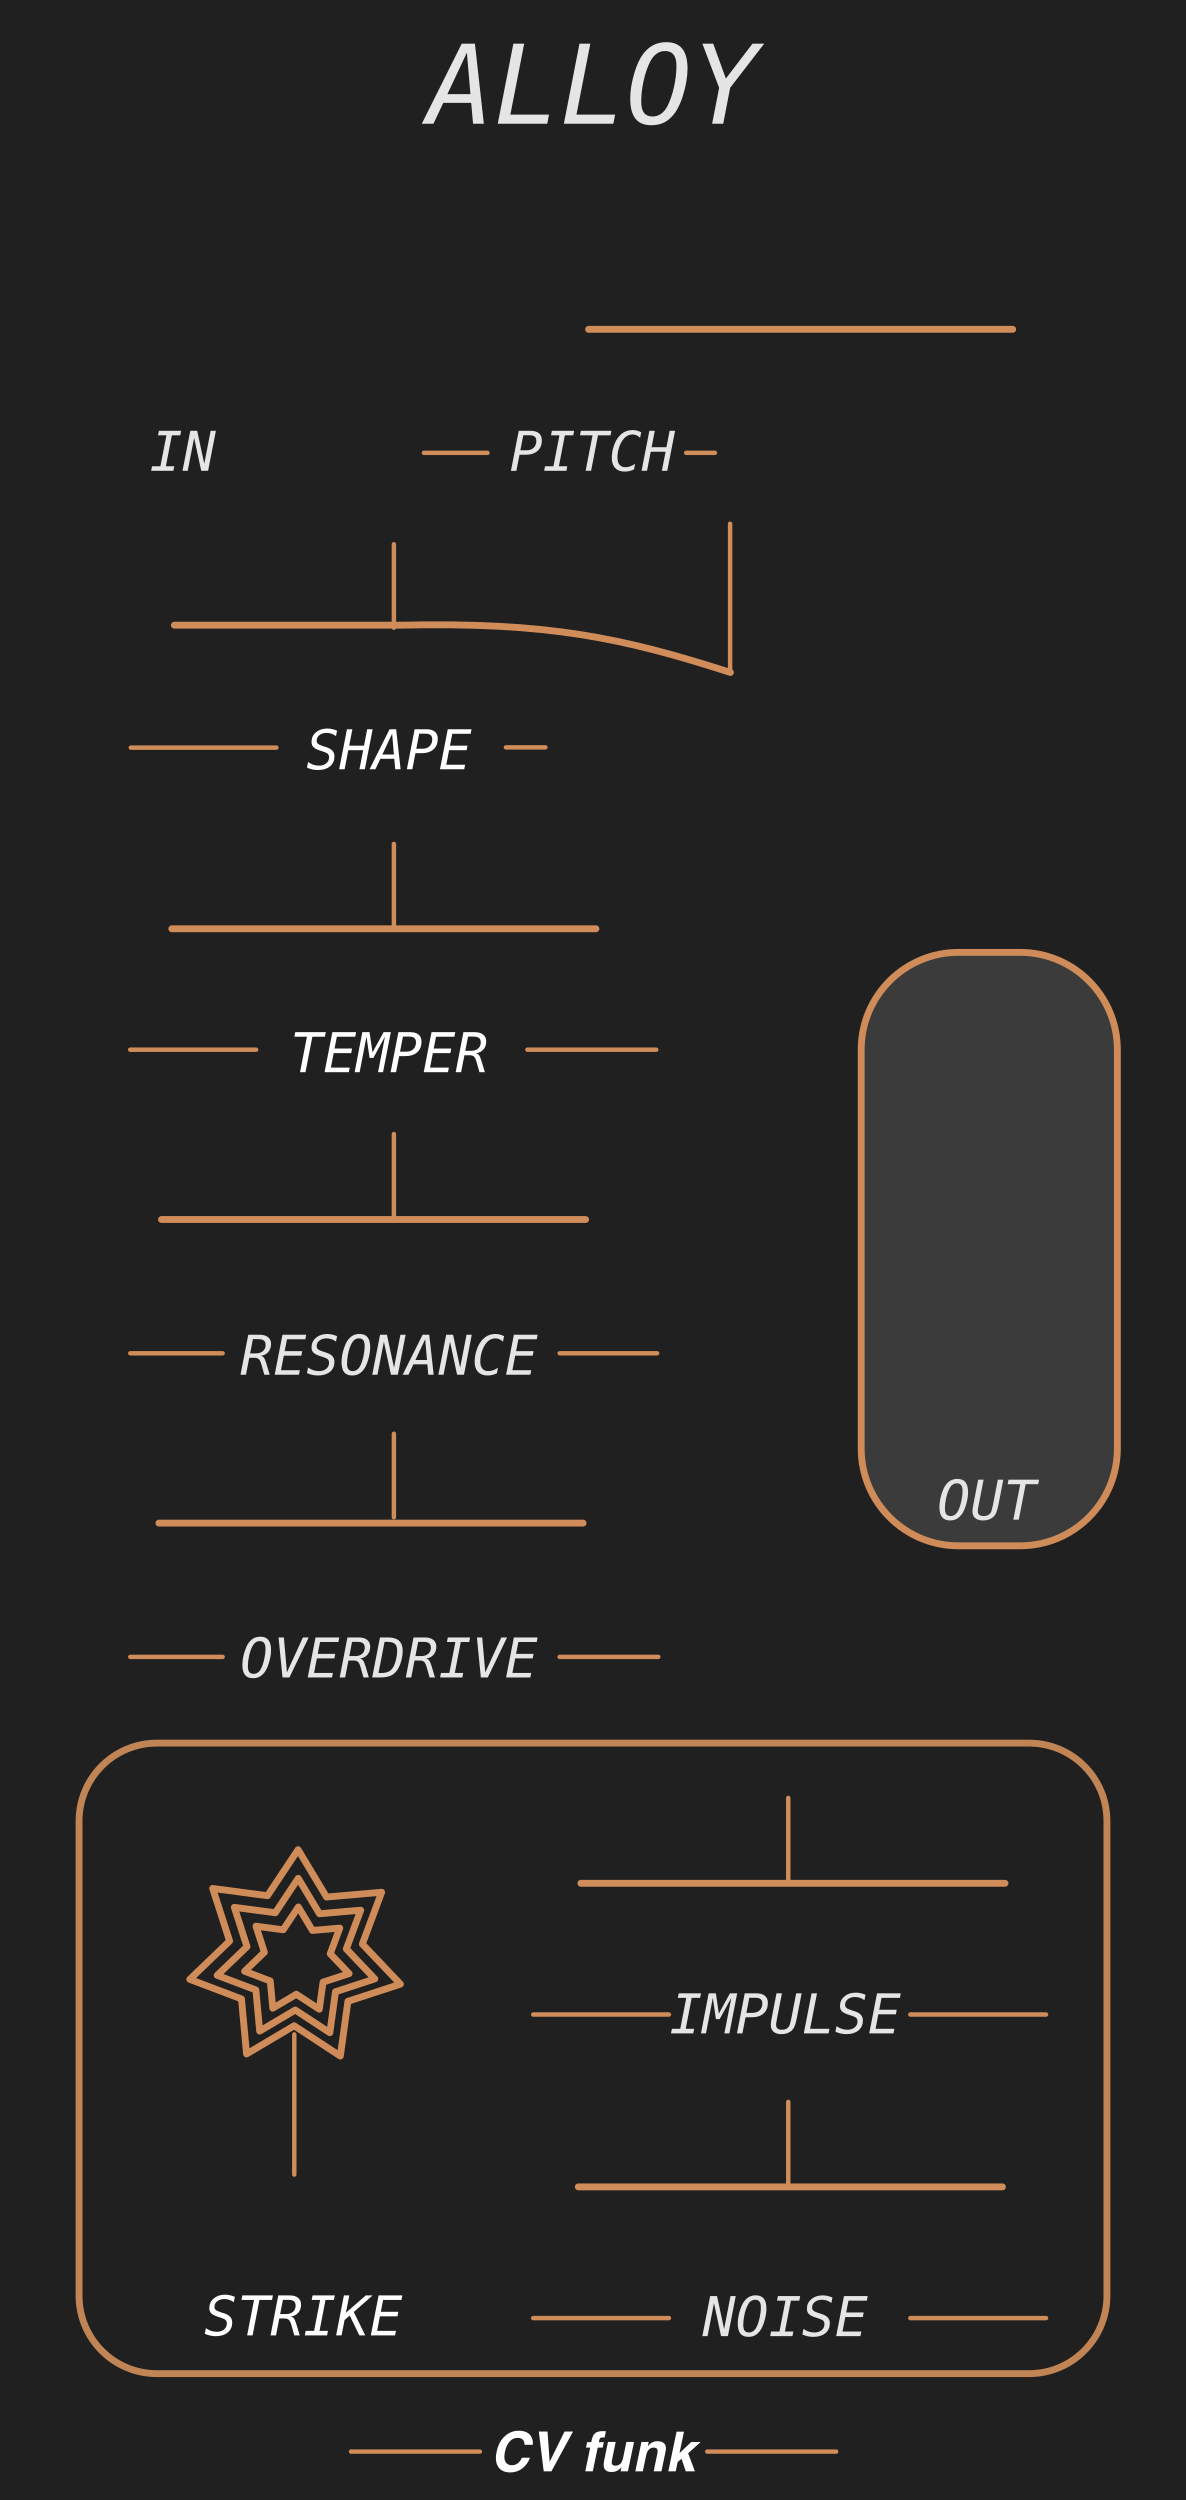
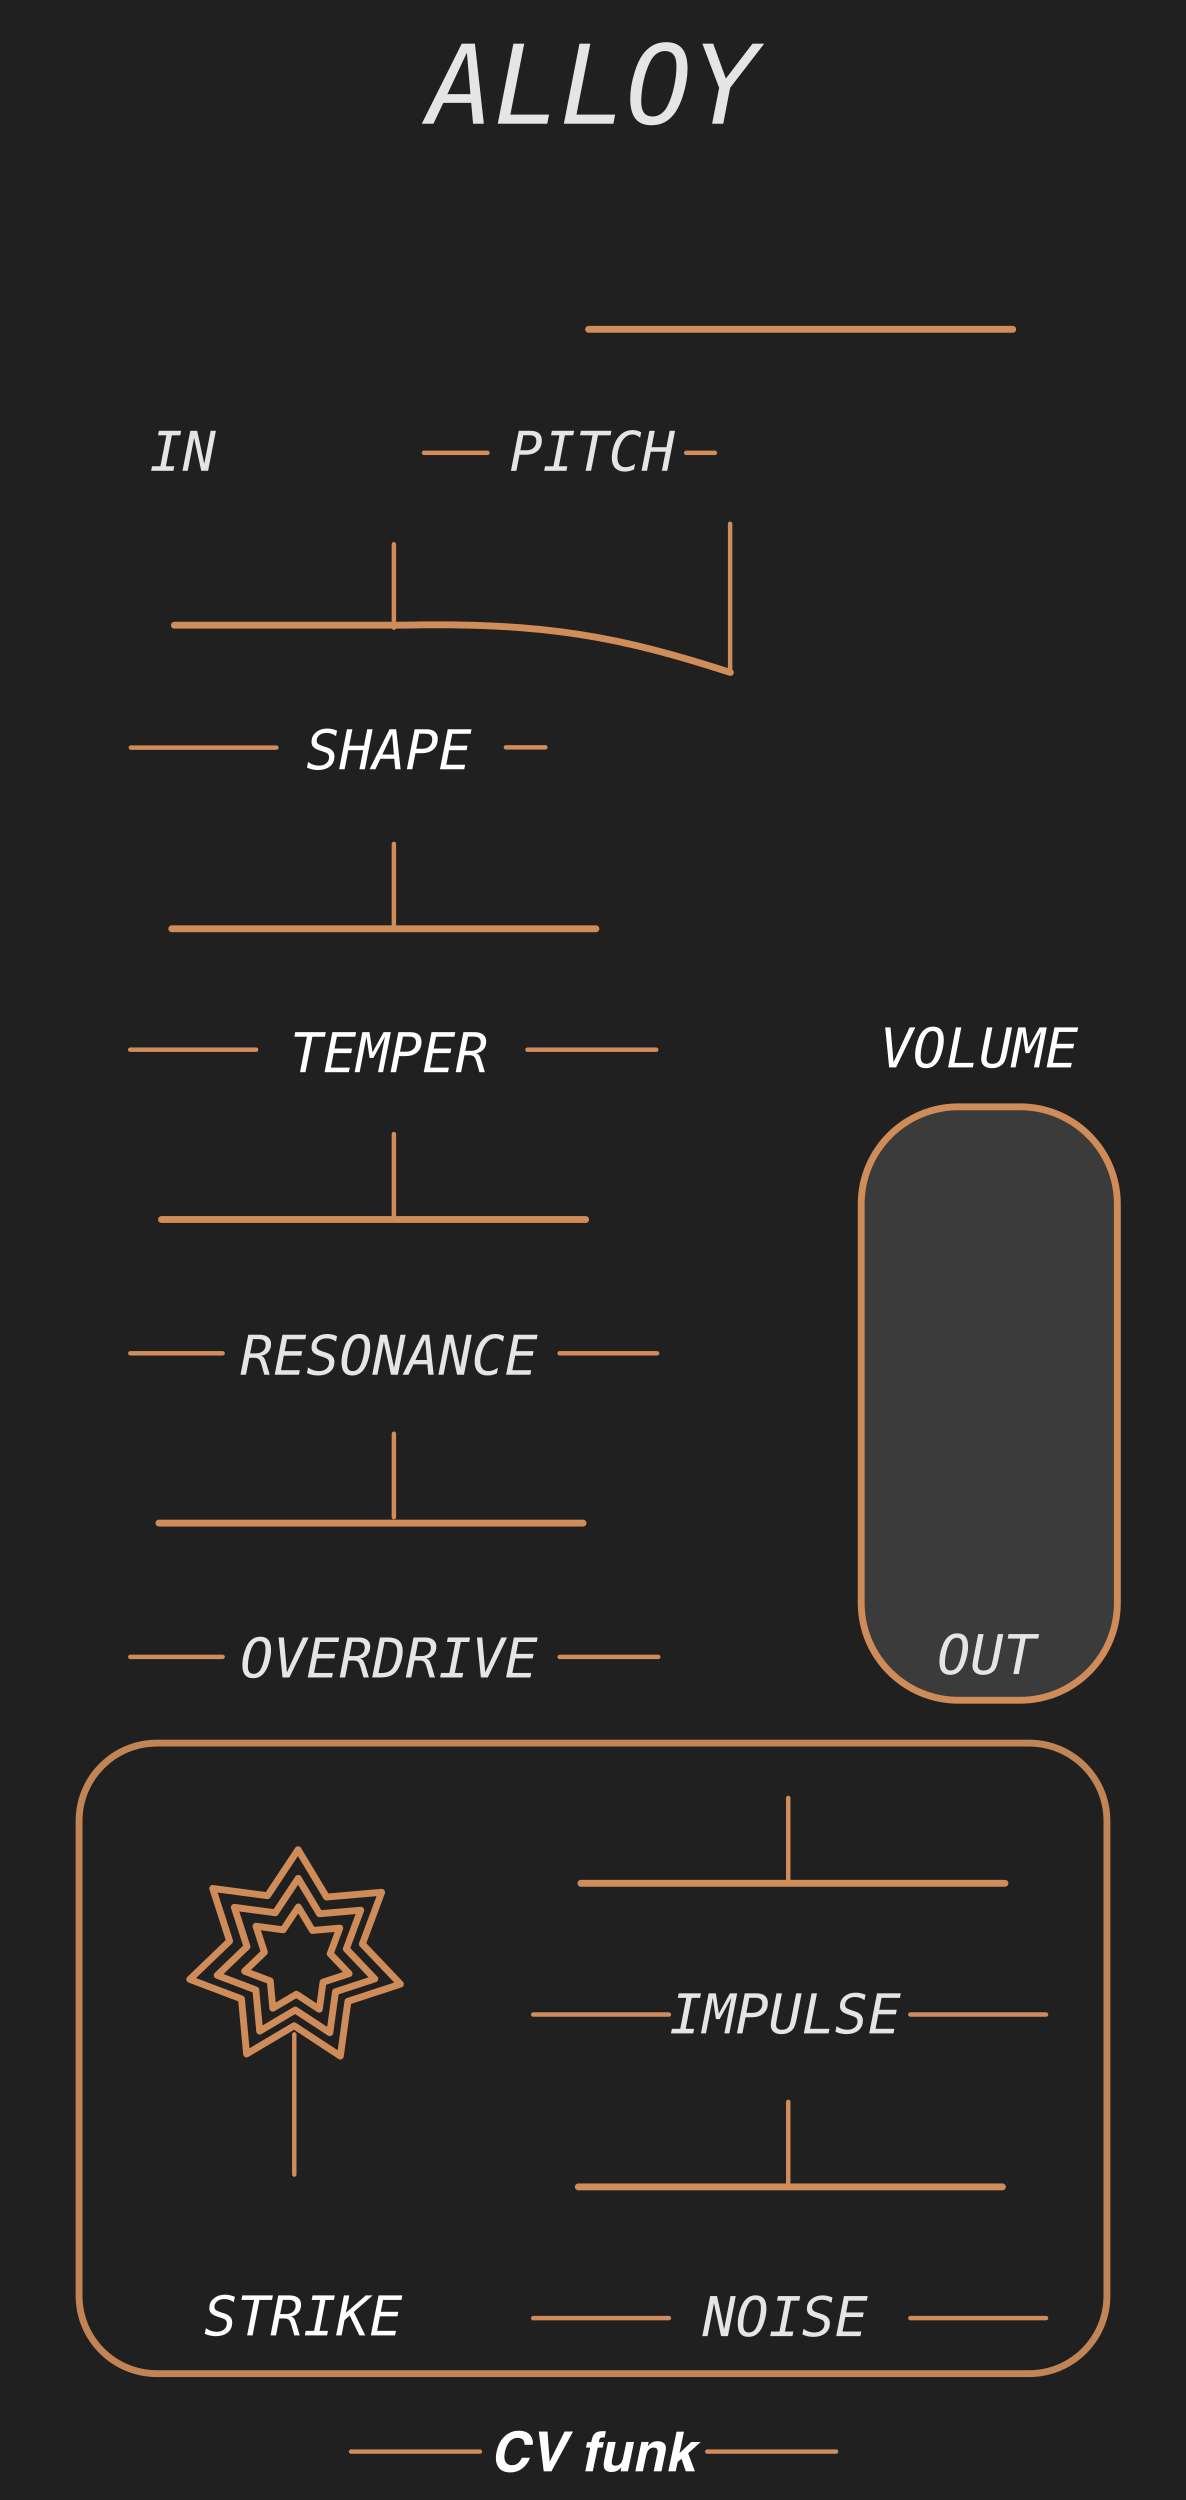
<svg xmlns="http://www.w3.org/2000/svg" width="60.96mm" height="128.5mm" viewBox="0 0 60.96 128.5" version="1.1" id="svg8" xml:space="preserve">
  <defs id="defs2">
    <linearGradient id="_Linear1" x1="0" y1="0" x2="1" y2="-0.003" gradientUnits="userSpaceOnUse" gradientTransform="matrix(75.07254,292.271,-293.0225,74.8799,36.97399,42.144)">
      <stop offset="0" style="stop-color:#e6e6e6;stop-opacity:1" id="stop1" />
      <stop offset="1" style="stop-color:#e6e6e6;stop-opacity:0" id="stop2" />
    </linearGradient>
  </defs>
  <rect id="rect1" x="-0.1" y="-0.536" width="61.211" height="129.943" style="clip-rule:evenodd;display:inline;fill:#202020;fill-rule:evenodd;stroke-width:0.388;stroke-linejoin:round;stroke-miterlimit:1.5" />
-   <rect style="fill:#3b3b3b;fill-opacity:1;stroke:#d08c58;stroke-width:0.353;stroke-linejoin:round;stroke-dasharray:none;stroke-opacity:1" id="rect2036" width="13.167" height="30.503" x="44.265" y="48.952" rx="5" ry="5" />
+   <rect style="fill:#3b3b3b;fill-opacity:1;stroke:#d08c58;stroke-width:0.353;stroke-linejoin:round;stroke-dasharray:none;stroke-opacity:1" id="rect2036" width="13.167" height="30.503" x="44.265" y="56.89" rx="5" ry="5" />
  <path id="path128" d="m 27.325,125.28 c 0.06,0.127 0.079,0.254 0.058,0.382 H 26.965 c -0.006,-0.098 -0.026,-0.172 -0.058,-0.222 -0.057,-0.089 -0.161,-0.134 -0.311,-0.134 -0.152,0 -0.286,0.063 -0.4,0.188 -0.114,0.125 -0.195,0.303 -0.243,0.532 -0.048,0.23 -0.038,0.401 0.032,0.516 0.069,0.114 0.175,0.171 0.318,0.171 0.147,0 0.27,-0.049 0.368,-0.147 0.054,-0.052 0.105,-0.132 0.155,-0.237 h 0.415 c -0.083,0.223 -0.213,0.405 -0.391,0.545 -0.178,0.139 -0.384,0.209 -0.618,0.209 -0.289,0 -0.496,-0.094 -0.622,-0.283 -0.125,-0.19 -0.153,-0.45 -0.084,-0.781 0.074,-0.357 0.225,-0.633 0.453,-0.826 0.199,-0.168 0.424,-0.253 0.676,-0.253 0.338,0 0.561,0.113 0.67,0.339 z" style="clip-rule:evenodd;fill:#ffffff;fill-rule:nonzero;stroke-width:0.356;stroke-linejoin:round;stroke-miterlimit:1.5" />
  <path id="path129" d="m 28.254,126.534 0.764,-1.554 h 0.436 l -1.111,2.047 h -0.396 l -0.252,-2.047 h 0.448 z" style="clip-rule:evenodd;fill:#ffffff;fill-rule:nonzero;stroke-width:0.356;stroke-linejoin:round;stroke-miterlimit:1.5" />
  <path id="path130" d="m 31.036,125.527 -0.059,0.279 h -0.254 l -0.254,1.22 h -0.386 l 0.254,-1.22 h -0.217 l 0.058,-0.279 h 0.213 l 0.02,-0.097 c 0.034,-0.162 0.084,-0.274 0.15,-0.335 0.076,-0.09 0.22,-0.136 0.436,-0.136 0.025,0 0.047,7.1e-4 0.066,0.002 0.02,10e-4 0.047,0.004 0.081,0.006 l -0.068,0.323 c -0.021,-0.003 -0.057,-0.005 -0.108,-0.006 -0.051,-0.001 -0.089,0.01 -0.114,0.035 -0.025,0.025 -0.04,0.052 -0.046,0.081 -0.006,0.03 -0.015,0.072 -0.027,0.128 z" style="clip-rule:evenodd;fill:#ffffff;fill-rule:nonzero;stroke-width:0.356;stroke-linejoin:round;stroke-miterlimit:1.5" />
  <path id="path131" d="m 31.943,126.813 c -0.004,0.005 -0.016,0.018 -0.036,0.042 -0.019,0.023 -0.04,0.043 -0.064,0.061 -0.073,0.056 -0.14,0.093 -0.201,0.114 -0.061,0.02 -0.13,0.031 -0.206,0.031 -0.219,0 -0.351,-0.08 -0.393,-0.241 -0.024,-0.089 -0.017,-0.22 0.019,-0.393 l 0.189,-0.913 h 0.397 l -0.189,0.913 c -0.018,0.086 -0.022,0.151 -0.011,0.194 0.019,0.077 0.081,0.115 0.184,0.115 0.133,0 0.235,-0.055 0.307,-0.164 0.038,-0.059 0.067,-0.137 0.087,-0.234 l 0.171,-0.824 h 0.393 l -0.315,1.513 h -0.377 z" style="clip-rule:evenodd;fill:#ffffff;fill-rule:nonzero;stroke-width:0.356;stroke-linejoin:round;stroke-miterlimit:1.5" />
  <path id="path132" d="m 33.789,126.106 c 0.017,-0.08 0.02,-0.141 0.007,-0.183 -0.022,-0.078 -0.086,-0.117 -0.193,-0.117 -0.132,0 -0.234,0.057 -0.306,0.171 -0.038,0.061 -0.067,0.137 -0.086,0.231 l -0.17,0.819 h -0.386 l 0.314,-1.511 h 0.375 l -0.046,0.221 c 0.066,-0.077 0.125,-0.134 0.177,-0.168 0.092,-0.061 0.2,-0.091 0.322,-0.091 0.154,0 0.27,0.041 0.351,0.123 0.08,0.082 0.101,0.218 0.062,0.407 l -0.212,1.019 h -0.398 z" style="clip-rule:evenodd;fill:#ffffff;fill-rule:nonzero;stroke-width:0.356;stroke-linejoin:round;stroke-miterlimit:1.5" />
  <path id="path133" d="m 34.83,126.551 -0.098,0.476 h -0.381 l 0.425,-2.04 h 0.381 l -0.23,1.103 0.602,-0.57 h 0.481 l -0.64,0.58 0.347,0.927 h -0.468 l -0.22,-0.647 z" style="clip-rule:evenodd;fill:#ffffff;fill-rule:nonzero;stroke-width:0.356;stroke-linejoin:round;stroke-miterlimit:1.5" />
  <path id="path134" d="m 18.044,126.012 h 6.622" style="clip-rule:evenodd;fill:none;fill-rule:evenodd;stroke:#d08c59;stroke-width:0.228px;stroke-linecap:round;stroke-linejoin:round;stroke-miterlimit:1.5" />
  <path id="path135" d="m 36.355,126.012 h 6.622" style="clip-rule:evenodd;fill:none;fill-rule:evenodd;stroke:#d08c59;stroke-width:0.228px;stroke-linecap:round;stroke-linejoin:round;stroke-miterlimit:1.5" />
  <g aria-label="ALLOY" id="text468" style="font-style:italic;font-size:5.644px;font-family:Menlo;-inkscape-font-specification:'Menlo Italic';text-align:center;text-anchor:middle;fill:#e5e5e5;stroke-width:0.706;stroke-linecap:round;stroke-linejoin:round;paint-order:fill markers stroke">
    <path d="m 23.998,2.707 -1.003,2.133 h 1.185 z M 23.733,2.244 h 0.678 l 0.458,4.115 h -0.554 l -0.096,-1.072 h -1.433 l -0.507,1.072 h -0.598 z" id="path520" />
    <path d="m 26.387,2.244 h 0.557 L 26.233,5.89 h 1.987 l -0.091,0.469 h -2.544 z" id="path522" />
    <path d="m 29.785,2.244 h 0.557 l -0.711,3.646 h 1.987 l -0.091,0.469 h -2.544 z" id="path524" />
    <path d="m 33.55,5.987 q 0.234,0 0.433,-0.141 0.198,-0.141 0.328,-0.402 0.204,-0.4 0.331,-0.967 0.127,-0.568 0.127,-1.091 0,-0.391 -0.146,-0.576 -0.143,-0.187 -0.446,-0.187 -0.234,0 -0.43,0.141 -0.196,0.141 -0.325,0.402 -0.209,0.405 -0.336,0.967 -0.127,0.562 -0.127,1.086 0,0.394 0.143,0.582 0.146,0.187 0.449,0.187 z M 35.339,3.547 q 0,0.303 -0.063,0.659 -0.061,0.356 -0.179,0.73 -0.08,0.254 -0.174,0.455 -0.091,0.201 -0.198,0.364 -0.243,0.35 -0.543,0.518 -0.3,0.165 -0.7,0.165 -0.554,0 -0.821,-0.339 -0.267,-0.339 -0.267,-1.045 0,-0.306 0.058,-0.656 0.061,-0.353 0.179,-0.728 0.08,-0.254 0.171,-0.455 0.094,-0.201 0.201,-0.364 0.243,-0.35 0.543,-0.515 0.3,-0.168 0.7,-0.168 0.557,0 0.824,0.339 0.27,0.336 0.27,1.039 z" id="path526" />
    <path d="m 36.102,2.244 h 0.557 l 0.65,1.794 1.37,-1.794 h 0.601 l -1.75,2.268 -0.356,1.847 h -0.571 l 0.361,-1.847 z" id="path528" />
  </g>
  <g aria-label="IN" id="text744" style="font-style:italic;font-size:2.822px;font-family:Menlo;-inkscape-font-specification:'Menlo Italic';text-align:center;text-anchor:middle;opacity:1;fill:#e5e5e5;stroke-width:0.706;stroke-linecap:round;stroke-linejoin:round;paint-order:fill markers stroke">
    <path d="m 8.167,22.143 h 1.144 l -0.045,0.234 h -0.433 l -0.307,1.589 h 0.433 L 8.912,24.2 H 7.769 l 0.045,-0.234 h 0.431 l 0.309,-1.589 h -0.433 z" id="path1691" />
    <path d="m 9.782,22.143 h 0.353 l 0.364,1.694 0.329,-1.694 h 0.269 L 10.696,24.2 H 10.343 L 9.979,22.507 9.648,24.2 H 9.381 Z" id="path1693" />
  </g>
  <g aria-label="PITCH" id="text748" style="font-style:italic;font-size:2.822px;font-family:Menlo;-inkscape-font-specification:'Menlo Italic';text-align:center;text-anchor:middle;opacity:1;fill:#e5e5e5;stroke-width:0.706;stroke-linecap:round;stroke-linejoin:round;paint-order:fill markers stroke">
    <path d="m 26.897,22.372 -0.15,0.773 h 0.322 q 0.227,0 0.362,-0.131 0.136,-0.132 0.136,-0.351 0,-0.149 -0.085,-0.219 -0.085,-0.072 -0.265,-0.072 z M 26.663,22.143 h 0.606 q 0.284,0 0.433,0.127 0.149,0.127 0.149,0.367 0,0.343 -0.22,0.54 -0.22,0.197 -0.606,0.197 H 26.703 l -0.161,0.827 h -0.28 z" id="path1696" />
    <path d="m 28.367,22.143 h 1.144 l -0.045,0.234 h -0.433 l -0.307,1.589 h 0.433 l -0.045,0.234 h -1.144 l 0.045,-0.234 h 0.431 l 0.309,-1.589 h -0.433 z" id="path1698" />
    <path d="m 29.856,22.143 h 1.571 l -0.045,0.234 h -0.646 L 30.382,24.2 h -0.281 l 0.356,-1.823 h -0.646 z" id="path1700" />
    <path d="m 32.59,24.127 q -0.116,0.057 -0.234,0.084 -0.117,0.029 -0.243,0.029 -0.317,0 -0.492,-0.183 -0.174,-0.183 -0.174,-0.514 0,-0.303 0.096,-0.601 0.096,-0.298 0.254,-0.486 0.147,-0.179 0.325,-0.265 0.178,-0.085 0.405,-0.085 0.11,0 0.219,0.029 0.109,0.029 0.212,0.084 l -0.057,0.285 q -0.088,-0.087 -0.186,-0.13 -0.098,-0.043 -0.208,-0.043 -0.131,0 -0.243,0.057 -0.112,0.055 -0.209,0.169 -0.143,0.169 -0.232,0.434 -0.087,0.265 -0.087,0.531 0,0.238 0.107,0.365 0.107,0.127 0.31,0.127 0.117,0 0.241,-0.044 0.125,-0.044 0.247,-0.128 z" id="path1702" />
    <path d="m 33.378,22.143 h 0.278 l -0.163,0.843 h 0.762 L 34.418,22.143 h 0.28 l -0.401,2.057 H 34.019 l 0.192,-0.98 h -0.765 l -0.189,0.98 h -0.28 z" id="path1704" />
  </g>
  <g aria-label="SHAPE" id="text752" style="font-style:italic;font-size:2.822px;font-family:Menlo;-inkscape-font-specification:'Menlo Italic';text-align:center;text-anchor:middle;opacity:1;fill:#ffffff;stroke-width:0.706;stroke-linecap:round;stroke-linejoin:round;paint-order:fill markers stroke">
    <path d="m 17.325,37.553 -0.054,0.282 q -0.112,-0.081 -0.232,-0.123 -0.12,-0.041 -0.248,-0.041 -0.227,0 -0.371,0.113 -0.143,0.113 -0.143,0.288 0,0.098 0.068,0.158 0.068,0.061 0.245,0.116 l 0.167,0.054 q 0.225,0.069 0.328,0.185 0.105,0.114 0.105,0.292 0,0.324 -0.229,0.514 -0.229,0.189 -0.624,0.189 -0.143,0 -0.282,-0.032 -0.138,-0.03 -0.276,-0.092 l 0.057,-0.288 q 0.135,0.095 0.273,0.141 0.139,0.045 0.294,0.045 0.227,0 0.369,-0.121 0.142,-0.121 0.142,-0.307 0,-0.113 -0.061,-0.175 -0.061,-0.062 -0.244,-0.119 l -0.139,-0.045 q -0.254,-0.08 -0.356,-0.181 -0.101,-0.102 -0.101,-0.269 0,-0.305 0.227,-0.497 0.227,-0.194 0.594,-0.194 0.11,0 0.234,0.028 0.125,0.028 0.256,0.08 z" id="path1707" style="fill:#ffffff" />
    <path d="m 17.834,37.483 h 0.278 l -0.163,0.843 h 0.762 l 0.163,-0.843 h 0.28 l -0.401,2.057 h -0.278 l 0.192,-0.98 h -0.765 l -0.189,0.98 h -0.28 z" id="path1709" style="fill:#ffffff" />
    <path d="m 20.155,37.715 -0.502,1.067 h 0.593 z m -0.132,-0.232 h 0.339 l 0.229,2.057 h -0.277 l -0.048,-0.536 h -0.717 l -0.254,0.536 h -0.299 z" id="path1711" style="fill:#ffffff" />
    <path d="m 21.547,37.712 -0.15,0.773 h 0.322 q 0.227,0 0.362,-0.131 0.136,-0.132 0.136,-0.351 0,-0.149 -0.085,-0.219 -0.085,-0.072 -0.265,-0.072 z m -0.234,-0.229 h 0.606 q 0.284,0 0.433,0.127 0.149,0.127 0.149,0.367 0,0.343 -0.22,0.54 -0.22,0.197 -0.606,0.197 h -0.321 l -0.161,0.827 h -0.28 z" id="path1713" style="fill:#ffffff" />
    <path d="m 23.015,37.483 h 1.22 l -0.045,0.234 h -0.943 l -0.119,0.609 h 0.9 l -0.044,0.234 h -0.901 l -0.143,0.746 h 0.967 l -0.045,0.234 h -1.247 z" id="path1715" style="fill:#ffffff" />
  </g>
  <g aria-label="RESONANCE" id="text760" style="font-style:italic;font-size:2.822px;font-family:Menlo;-inkscape-font-specification:'Menlo Italic';text-align:center;text-anchor:middle;opacity:1;fill:#e5e5e5;stroke-width:0.706;stroke-linecap:round;stroke-linejoin:round;paint-order:fill markers stroke">
    <path d="m 13.402,69.69 q 0.099,0.019 0.158,0.092 0.061,0.073 0.135,0.317 l 0.167,0.562 h -0.277 l -0.146,-0.52 q -0.061,-0.215 -0.136,-0.282 -0.074,-0.068 -0.226,-0.068 H 12.812 l -0.169,0.87 H 12.363 l 0.398,-2.057 h 0.573 q 0.285,0 0.441,0.124 0.157,0.123 0.157,0.347 0,0.252 -0.143,0.418 -0.142,0.165 -0.387,0.197 z m -0.404,-0.857 -0.141,0.73 h 0.302 q 0.225,0 0.358,-0.117 0.135,-0.119 0.135,-0.314 0,-0.154 -0.087,-0.226 -0.087,-0.073 -0.274,-0.073 z" id="path1733" />
    <path d="m 14.519,68.604 h 1.22 l -0.045,0.234 h -0.943 l -0.119,0.609 h 0.9 l -0.044,0.234 h -0.901 l -0.143,0.746 h 0.967 l -0.045,0.234 h -1.247 z" id="path1735" />
    <path d="m 17.325,68.674 -0.054,0.282 q -0.112,-0.081 -0.232,-0.123 -0.12,-0.041 -0.248,-0.041 -0.227,0 -0.371,0.113 -0.143,0.113 -0.143,0.288 0,0.098 0.068,0.158 0.068,0.061 0.245,0.116 l 0.167,0.054 q 0.225,0.069 0.328,0.185 0.105,0.114 0.105,0.292 0,0.324 -0.229,0.514 -0.229,0.189 -0.624,0.189 -0.143,0 -0.282,-0.032 -0.138,-0.03 -0.276,-0.092 l 0.057,-0.288 q 0.135,0.095 0.273,0.141 0.139,0.045 0.294,0.045 0.227,0 0.369,-0.121 0.142,-0.121 0.142,-0.307 0,-0.113 -0.061,-0.175 -0.061,-0.062 -0.244,-0.119 l -0.139,-0.045 q -0.254,-0.08 -0.356,-0.181 -0.101,-0.102 -0.101,-0.269 0,-0.305 0.227,-0.497 0.227,-0.194 0.594,-0.194 0.11,0 0.234,0.028 0.125,0.028 0.256,0.08 z" id="path1737" />
    <path d="m 18.135,70.475 q 0.117,0 0.216,-0.07 0.099,-0.07 0.164,-0.201 0.102,-0.2 0.165,-0.484 0.063,-0.284 0.063,-0.546 0,-0.196 -0.073,-0.288 -0.072,-0.094 -0.223,-0.094 -0.117,0 -0.215,0.07 -0.098,0.07 -0.163,0.201 -0.105,0.203 -0.168,0.484 -0.063,0.281 -0.063,0.543 0,0.197 0.072,0.291 0.073,0.094 0.225,0.094 z m 0.894,-1.22 q 0,0.152 -0.032,0.329 -0.03,0.178 -0.09,0.365 -0.04,0.127 -0.087,0.227 -0.045,0.101 -0.099,0.182 -0.121,0.175 -0.271,0.259 -0.15,0.083 -0.35,0.083 -0.277,0 -0.411,-0.169 -0.134,-0.169 -0.134,-0.522 0,-0.153 0.029,-0.328 0.03,-0.176 0.09,-0.364 0.04,-0.127 0.085,-0.227 0.047,-0.101 0.101,-0.182 0.121,-0.175 0.271,-0.258 0.15,-0.084 0.35,-0.084 0.278,0 0.412,0.169 0.135,0.168 0.135,0.52 z" id="path1739" />
    <path d="m 19.535,68.604 h 0.353 l 0.364,1.694 0.329,-1.694 h 0.269 l -0.401,2.057 h -0.353 l -0.364,-1.694 -0.331,1.694 h -0.267 z" id="path1741" />
    <path d="m 21.855,68.836 -0.502,1.067 h 0.593 z m -0.132,-0.232 h 0.339 l 0.229,2.057 h -0.277 l -0.048,-0.536 h -0.717 l -0.254,0.536 H 20.696 Z" id="path1743" />
    <path d="m 22.934,68.604 h 0.353 l 0.364,1.694 0.329,-1.694 h 0.269 l -0.401,2.057 h -0.353 l -0.364,-1.694 -0.331,1.694 h -0.267 z" id="path1745" />
    <path d="m 25.541,70.588 q -0.116,0.057 -0.234,0.084 -0.117,0.029 -0.243,0.029 -0.317,0 -0.492,-0.183 -0.174,-0.183 -0.174,-0.514 0,-0.303 0.096,-0.601 0.096,-0.298 0.254,-0.486 0.147,-0.179 0.325,-0.265 0.178,-0.085 0.405,-0.085 0.11,0 0.219,0.029 0.109,0.029 0.212,0.084 l -0.057,0.285 q -0.088,-0.087 -0.186,-0.13 -0.098,-0.043 -0.208,-0.043 -0.131,0 -0.243,0.057 -0.112,0.055 -0.209,0.169 -0.143,0.169 -0.232,0.434 -0.087,0.265 -0.087,0.531 0,0.238 0.107,0.365 0.107,0.127 0.31,0.127 0.117,0 0.241,-0.044 0.125,-0.044 0.247,-0.128 z" id="path1747" />
    <path d="m 26.413,68.604 h 1.22 l -0.045,0.234 h -0.943 l -0.119,0.609 h 0.9 l -0.044,0.234 h -0.901 l -0.143,0.746 h 0.967 l -0.045,0.234 h -1.247 z" id="path1749" />
  </g>
  <g aria-label="OVERDRIVE" id="text764" style="font-style:italic;font-size:2.822px;font-family:Menlo;-inkscape-font-specification:'Menlo Italic';text-align:center;text-anchor:middle;opacity:1;fill:#e5e5e5;stroke-width:0.706;stroke-linecap:round;stroke-linejoin:round;paint-order:fill markers stroke">
    <path d="m 13.038,86.036 q 0.117,0 0.216,-0.07 0.099,-0.07 0.164,-0.201 0.102,-0.2 0.165,-0.484 0.063,-0.284 0.063,-0.546 0,-0.196 -0.073,-0.288 -0.072,-0.094 -0.223,-0.094 -0.117,0 -0.215,0.07 -0.098,0.07 -0.163,0.201 -0.105,0.203 -0.168,0.484 -0.063,0.281 -0.063,0.543 0,0.197 0.072,0.291 0.073,0.094 0.225,0.094 z m 0.894,-1.22 q 0,0.152 -0.032,0.329 -0.03,0.178 -0.09,0.365 -0.04,0.127 -0.087,0.227 -0.045,0.101 -0.099,0.182 -0.121,0.175 -0.271,0.259 -0.15,0.083 -0.35,0.083 -0.277,0 -0.411,-0.169 -0.134,-0.169 -0.134,-0.522 0,-0.153 0.029,-0.328 0.03,-0.176 0.09,-0.364 0.04,-0.127 0.085,-0.227 0.047,-0.101 0.101,-0.182 0.121,-0.175 0.271,-0.258 0.15,-0.084 0.35,-0.084 0.278,0 0.412,0.169 0.135,0.168 0.135,0.52 z" id="path1752" />
    <path d="m 14.748,85.96 0.824,-1.796 h 0.296 l -0.991,2.057 h -0.356 l -0.203,-2.057 h 0.273 z" id="path1754" />
    <path d="m 16.218,84.165 h 1.22 l -0.045,0.234 h -0.943 l -0.119,0.609 h 0.9 l -0.044,0.234 h -0.901 l -0.143,0.746 h 0.967 l -0.045,0.234 h -1.247 z" id="path1756" />
    <path d="m 18.499,85.25 q 0.099,0.019 0.158,0.092 0.061,0.073 0.135,0.317 l 0.167,0.562 h -0.277 l -0.146,-0.52 q -0.061,-0.215 -0.136,-0.282 -0.074,-0.068 -0.226,-0.068 H 17.909 l -0.169,0.87 H 17.46 l 0.398,-2.057 h 0.573 q 0.285,0 0.441,0.124 0.157,0.123 0.157,0.347 0,0.252 -0.143,0.418 -0.142,0.165 -0.387,0.197 z m -0.404,-0.857 -0.141,0.73 h 0.302 q 0.225,0 0.358,-0.117 0.135,-0.119 0.135,-0.314 0,-0.154 -0.087,-0.226 -0.087,-0.073 -0.274,-0.073 z" id="path1758" />
    <path d="m 19.589,85.993 q 0.255,0 0.409,-0.085 0.154,-0.087 0.248,-0.281 0.074,-0.158 0.121,-0.378 0.048,-0.22 0.048,-0.404 0,-0.243 -0.113,-0.347 -0.113,-0.105 -0.379,-0.105 h -0.157 l -0.311,1.6 z m 0.361,-1.829 q 0.376,0 0.562,0.171 0.187,0.171 0.187,0.518 0,0.223 -0.058,0.46 -0.058,0.237 -0.156,0.42 -0.143,0.263 -0.358,0.376 -0.214,0.112 -0.579,0.112 h -0.418 l 0.401,-2.057 z" id="path1760" />
    <path d="m 21.897,85.25 q 0.099,0.019 0.158,0.092 0.061,0.073 0.135,0.317 l 0.167,0.562 h -0.277 l -0.146,-0.52 q -0.061,-0.215 -0.136,-0.282 -0.074,-0.068 -0.226,-0.068 h -0.265 l -0.169,0.87 h -0.28 l 0.398,-2.057 h 0.573 q 0.285,0 0.441,0.124 0.157,0.123 0.157,0.347 0,0.252 -0.143,0.418 -0.142,0.165 -0.387,0.197 z m -0.404,-0.857 -0.141,0.73 h 0.302 q 0.225,0 0.358,-0.117 0.135,-0.119 0.135,-0.314 0,-0.154 -0.087,-0.226 -0.087,-0.073 -0.274,-0.073 z" id="path1762" />
    <path d="m 23.018,84.165 h 1.144 l -0.045,0.234 h -0.433 l -0.307,1.589 h 0.433 l -0.045,0.234 h -1.144 l 0.045,-0.234 h 0.431 l 0.309,-1.589 h -0.433 z" id="path1764" />
    <path d="m 24.943,85.96 0.824,-1.796 h 0.296 l -0.991,2.057 h -0.356 l -0.203,-2.057 h 0.273 z" id="path1766" />
    <path d="m 26.413,84.165 h 1.22 l -0.045,0.234 h -0.943 l -0.119,0.609 h 0.9 l -0.044,0.234 h -0.901 l -0.143,0.746 h 0.967 l -0.045,0.234 h -1.247 z" id="path1768" />
  </g>
-   <g aria-label="OUT" id="text768" style="font-style:italic;font-size:2.822px;font-family:Menlo;-inkscape-font-specification:'Menlo Italic';text-align:center;text-anchor:middle;opacity:1;fill:#e5e5e5;stroke-width:0.706;stroke-linecap:round;stroke-linejoin:round;paint-order:fill markers stroke" transform="translate(0.3154412)">
+   <g aria-label="OUT" id="text768" style="font-style:italic;font-size:2.822px;font-family:Menlo;-inkscape-font-specification:'Menlo Italic';text-align:center;text-anchor:middle;opacity:1;fill:#e5e5e5;stroke-width:0.706;stroke-linecap:round;stroke-linejoin:round;paint-order:fill markers stroke" transform="translate(0.3154412,7.9375)">
    <path d="m 48.551,77.925 q 0.117,0 0.216,-0.07 0.099,-0.07 0.164,-0.201 0.102,-0.2 0.165,-0.484 0.063,-0.284 0.063,-0.546 0,-0.196 -0.073,-0.288 -0.072,-0.094 -0.223,-0.094 -0.117,0 -0.215,0.07 -0.098,0.07 -0.163,0.201 -0.105,0.203 -0.168,0.484 -0.063,0.281 -0.063,0.543 0,0.197 0.072,0.291 0.073,0.094 0.225,0.094 z m 0.894,-1.22 q 0,0.152 -0.032,0.329 -0.03,0.178 -0.09,0.365 -0.04,0.127 -0.087,0.227 -0.045,0.101 -0.099,0.182 -0.121,0.175 -0.271,0.259 -0.15,0.083 -0.35,0.083 -0.277,0 -0.411,-0.169 -0.134,-0.169 -0.134,-0.522 0,-0.153 0.029,-0.328 0.03,-0.176 0.09,-0.364 0.04,-0.127 0.085,-0.227 0.047,-0.101 0.101,-0.182 0.121,-0.175 0.271,-0.258 0.15,-0.084 0.35,-0.084 0.278,0 0.412,0.169 0.135,0.168 0.135,0.52 z" id="path1812" />
    <path d="m 49.717,77.322 0.245,-1.268 h 0.28 l -0.247,1.268 q -0.003,0.018 -0.011,0.057 -0.041,0.212 -0.041,0.294 0,0.127 0.074,0.19 0.076,0.063 0.227,0.063 0.123,0 0.208,-0.039 0.085,-0.04 0.147,-0.125 0.03,-0.043 0.061,-0.146 0.032,-0.105 0.069,-0.294 l 0.245,-1.268 h 0.28 l -0.245,1.268 q -0.058,0.302 -0.124,0.444 -0.065,0.141 -0.172,0.227 -0.098,0.077 -0.223,0.119 -0.125,0.04 -0.271,0.04 -0.265,0 -0.408,-0.124 -0.142,-0.124 -0.142,-0.353 0,-0.051 0.011,-0.138 0.012,-0.087 0.037,-0.215 z" id="path1814" />
    <path d="m 51.523,76.054 h 1.571 l -0.045,0.234 h -0.646 l -0.353,1.823 h -0.281 l 0.356,-1.823 H 51.478 Z" id="path1816" />
  </g>
  <g aria-label="IMPULSE" id="text772" style="font-style:italic;font-size:2.822px;font-family:Menlo;-inkscape-font-specification:'Menlo Italic';text-align:center;text-anchor:middle;opacity:1;fill:#e5e5e5;stroke-width:0.706;stroke-linecap:round;stroke-linejoin:round;paint-order:fill markers stroke">
    <path d="m 34.887,102.458 h 1.144 l -0.045,0.234 h -0.433 l -0.307,1.589 H 35.678 l -0.045,0.234 h -1.144 l 0.045,-0.234 h 0.431 l 0.309,-1.589 h -0.433 z" id="path1771" />
    <path d="m 36.425,102.458 h 0.371 l 0.152,1.042 0.571,-1.042 h 0.372 l -0.401,2.057 h -0.256 l 0.356,-1.829 -0.598,1.096 h -0.194 l -0.158,-1.096 -0.353,1.829 h -0.256 z" id="path1773" />
    <path d="m 38.514,102.687 -0.15,0.773 h 0.322 q 0.227,0 0.362,-0.131 0.136,-0.132 0.136,-0.351 0,-0.149 -0.085,-0.219 -0.085,-0.072 -0.265,-0.072 z m -0.234,-0.229 h 0.606 q 0.284,0 0.433,0.127 0.149,0.127 0.149,0.367 0,0.343 -0.22,0.54 -0.22,0.197 -0.606,0.197 h -0.321 l -0.161,0.827 h -0.28 z" id="path1775" />
    <path d="m 39.666,103.726 0.245,-1.268 h 0.28 l -0.247,1.268 q -0.003,0.018 -0.011,0.057 -0.041,0.212 -0.041,0.294 0,0.127 0.074,0.19 0.076,0.063 0.227,0.063 0.123,0 0.208,-0.039 0.085,-0.04 0.147,-0.125 0.03,-0.043 0.061,-0.146 0.032,-0.105 0.069,-0.294 l 0.245,-1.268 h 0.28 l -0.245,1.268 q -0.058,0.302 -0.124,0.444 -0.065,0.141 -0.172,0.227 -0.098,0.077 -0.223,0.119 -0.125,0.04 -0.271,0.04 -0.265,0 -0.408,-0.124 -0.142,-0.124 -0.142,-0.353 0,-0.051 0.011,-0.138 0.012,-0.087 0.037,-0.215 z" id="path1777" />
    <path d="m 41.716,102.458 h 0.278 l -0.356,1.823 h 0.994 l -0.045,0.234 h -1.272 z" id="path1779" />
    <path d="m 44.487,102.528 -0.054,0.282 q -0.112,-0.081 -0.232,-0.123 -0.12,-0.041 -0.248,-0.041 -0.227,0 -0.371,0.113 -0.143,0.113 -0.143,0.288 0,0.098 0.068,0.158 0.068,0.061 0.245,0.116 l 0.167,0.054 q 0.225,0.069 0.328,0.185 0.105,0.114 0.105,0.292 0,0.324 -0.229,0.514 -0.229,0.189 -0.624,0.189 -0.143,0 -0.282,-0.032 -0.138,-0.03 -0.276,-0.092 l 0.057,-0.288 q 0.135,0.095 0.273,0.141 0.139,0.045 0.294,0.045 0.227,0 0.369,-0.121 0.142,-0.121 0.142,-0.307 0,-0.113 -0.061,-0.175 -0.061,-0.062 -0.244,-0.119 l -0.139,-0.045 q -0.254,-0.08 -0.356,-0.181 -0.101,-0.102 -0.101,-0.269 0,-0.305 0.227,-0.497 0.227,-0.194 0.594,-0.194 0.11,0 0.234,0.028 0.125,0.028 0.256,0.08 z" id="path1781" />
    <path d="m 45.079,102.458 h 1.22 l -0.045,0.234 H 45.311 l -0.119,0.609 h 0.9 l -0.044,0.234 h -0.901 l -0.143,0.746 h 0.967 l -0.045,0.234 h -1.247 z" id="path1783" />
  </g>
  <g aria-label="NOISE" id="text776" style="font-style:italic;font-size:2.822px;font-family:Menlo;-inkscape-font-specification:'Menlo Italic';text-align:center;text-anchor:middle;opacity:1;fill:#e5e5e5;stroke-width:0.706;stroke-linecap:round;stroke-linejoin:round;paint-order:fill markers stroke">
    <path d="m 36.502,118.019 h 0.353 l 0.364,1.694 0.329,-1.694 h 0.269 l -0.401,2.057 h -0.353 l -0.364,-1.694 -0.331,1.694 h -0.267 z" id="path1786" />
    <path d="m 38.501,119.89 q 0.117,0 0.216,-0.07 0.099,-0.07 0.164,-0.201 0.102,-0.2 0.165,-0.484 0.063,-0.284 0.063,-0.546 0,-0.196 -0.073,-0.288 -0.072,-0.094 -0.223,-0.094 -0.117,0 -0.215,0.07 -0.098,0.07 -0.163,0.201 -0.105,0.203 -0.168,0.484 -0.063,0.281 -0.063,0.543 0,0.197 0.072,0.291 0.073,0.094 0.225,0.094 z m 0.894,-1.22 q 0,0.152 -0.032,0.329 -0.03,0.178 -0.09,0.365 -0.04,0.127 -0.087,0.227 -0.045,0.101 -0.099,0.182 -0.121,0.175 -0.271,0.259 -0.15,0.083 -0.35,0.083 -0.277,0 -0.411,-0.17 -0.134,-0.169 -0.134,-0.522 0,-0.153 0.029,-0.328 0.03,-0.176 0.09,-0.364 0.04,-0.127 0.085,-0.227 0.047,-0.101 0.101,-0.182 0.121,-0.175 0.271,-0.258 0.15,-0.084 0.35,-0.084 0.278,0 0.412,0.17 0.135,0.168 0.135,0.52 z" id="path1788" />
    <path d="m 39.985,118.019 h 1.144 l -0.045,0.234 h -0.433 l -0.307,1.589 h 0.433 l -0.045,0.234 h -1.144 l 0.045,-0.234 h 0.431 l 0.309,-1.589 h -0.433 z" id="path1790" />
    <path d="m 42.788,118.089 -0.054,0.282 q -0.112,-0.081 -0.232,-0.123 -0.12,-0.041 -0.248,-0.041 -0.227,0 -0.371,0.113 -0.143,0.113 -0.143,0.288 0,0.098 0.068,0.158 0.068,0.061 0.245,0.116 l 0.167,0.054 q 0.225,0.069 0.328,0.185 0.105,0.114 0.105,0.292 0,0.324 -0.229,0.514 -0.229,0.189 -0.624,0.189 -0.143,0 -0.282,-0.032 -0.138,-0.03 -0.276,-0.092 l 0.057,-0.288 q 0.135,0.095 0.273,0.141 0.139,0.045 0.294,0.045 0.227,0 0.369,-0.121 0.142,-0.121 0.142,-0.307 0,-0.113 -0.061,-0.175 -0.061,-0.062 -0.244,-0.119 l -0.139,-0.045 q -0.254,-0.08 -0.356,-0.181 -0.101,-0.102 -0.101,-0.269 0,-0.305 0.227,-0.497 0.227,-0.194 0.594,-0.194 0.11,0 0.234,0.028 0.125,0.028 0.256,0.08 z" id="path1792" />
    <path d="m 43.38,118.019 h 1.22 l -0.045,0.234 H 43.612 l -0.119,0.609 h 0.9 l -0.044,0.234 h -0.901 l -0.143,0.746 h 0.967 l -0.045,0.234 h -1.247 z" id="path1794" />
  </g>
  <path id="path1651" d="m 28.767,69.559 h 5.009" style="clip-rule:evenodd;fill:none;fill-rule:evenodd;stroke:#d08c59;stroke-width:0.228;stroke-linecap:round;stroke-linejoin:round;stroke-miterlimit:1.5;stroke-dasharray:none" />
  <path id="path1653" d="M 6.697,69.559 H 11.443" style="clip-rule:evenodd;fill:none;fill-rule:evenodd;stroke:#d08c59;stroke-width:0.228px;stroke-linecap:round;stroke-linejoin:round;stroke-miterlimit:1.5" />
  <path id="path1655" d="m 28.768,85.164 h 5.068" style="clip-rule:evenodd;fill:none;fill-rule:evenodd;stroke:#d08c59;stroke-width:0.228;stroke-linecap:round;stroke-linejoin:round;stroke-miterlimit:1.5;stroke-dasharray:none" />
  <path id="path1657" d="M 6.697,85.164 H 11.443" style="clip-rule:evenodd;fill:none;fill-rule:evenodd;stroke:#d08c59;stroke-width:0.228px;stroke-linecap:round;stroke-linejoin:round;stroke-miterlimit:1.5" />
  <path id="path1659" d="M 27.109,53.955 H 33.731" style="clip-rule:evenodd;fill:none;fill-rule:evenodd;stroke:#d08c59;stroke-width:0.228;stroke-linecap:round;stroke-linejoin:round;stroke-miterlimit:1.5;stroke-dasharray:none" />
  <path id="path1661" d="M 6.692,53.955 H 13.166" style="clip-rule:evenodd;fill:none;fill-rule:evenodd;stroke:#d08c59;stroke-width:0.228px;stroke-linecap:round;stroke-linejoin:round;stroke-miterlimit:1.5" />
  <path id="path1663" d="m 46.79,103.546 h 6.977" style="clip-rule:evenodd;fill:none;fill-rule:evenodd;stroke:#d08c59;stroke-width:0.228;stroke-linecap:round;stroke-linejoin:round;stroke-miterlimit:1.5;stroke-dasharray:none" />
  <path id="path1665" d="m 27.406,103.546 h 6.977" style="clip-rule:evenodd;fill:none;fill-rule:evenodd;stroke:#d08c59;stroke-width:0.228px;stroke-linecap:round;stroke-linejoin:round;stroke-miterlimit:1.5" />
  <path id="path1667" d="m 46.79,119.15 h 6.977" style="clip-rule:evenodd;fill:none;fill-rule:evenodd;stroke:#d08c59;stroke-width:0.228;stroke-linecap:round;stroke-linejoin:round;stroke-miterlimit:1.5;stroke-dasharray:none" />
  <path id="path1669" d="m 27.406,119.15 h 6.977" style="clip-rule:evenodd;fill:none;fill-rule:evenodd;stroke:#d08c59;stroke-width:0.228px;stroke-linecap:round;stroke-linejoin:round;stroke-miterlimit:1.5" />
  <path id="path1671" d="m 15.126,104.567 v 7.207" style="clip-rule:evenodd;fill:none;fill-rule:evenodd;stroke:#d08c59;stroke-width:0.228px;stroke-linecap:round;stroke-linejoin:round;stroke-miterlimit:1.5" />
  <path id="path1673" d="M 8.962,32.135 H 20.562 c 7.563,-0.167 11.38,0.627 16.981,2.43" style="clip-rule:evenodd;fill:none;fill-rule:evenodd;stroke:#d08c59;stroke-width:0.353;stroke-linecap:round;stroke-linejoin:round;stroke-miterlimit:1.5;stroke-dasharray:none" />
  <path id="path1675" d="M 8.83,47.739 H 30.63" style="clip-rule:evenodd;fill:none;fill-rule:evenodd;stroke:#d08c59;stroke-width:0.353;stroke-linecap:round;stroke-linejoin:round;stroke-miterlimit:1.5;stroke-dasharray:none" />
  <path id="path1677" d="M 8.301,62.683 H 30.101" style="clip-rule:evenodd;fill:none;fill-rule:evenodd;stroke:#d08c59;stroke-width:0.353;stroke-linecap:round;stroke-linejoin:round;stroke-miterlimit:1.5;stroke-dasharray:none" />
  <path id="path1679" d="M 8.169,78.287 H 29.969" style="clip-rule:evenodd;fill:none;fill-rule:evenodd;stroke:#d08c59;stroke-width:0.353;stroke-linecap:round;stroke-linejoin:round;stroke-miterlimit:1.5;stroke-dasharray:none" />
  <path id="path1681" d="m 29.857,96.801 h 21.8" style="clip-rule:evenodd;fill:none;fill-rule:evenodd;stroke:#d08c59;stroke-width:0.353;stroke-linecap:round;stroke-linejoin:round;stroke-miterlimit:1.5;stroke-dasharray:none" />
  <path id="path1683" d="M 29.725,112.406 H 51.524" style="clip-rule:evenodd;fill:none;fill-rule:evenodd;stroke:#d08c59;stroke-width:0.353;stroke-linecap:round;stroke-linejoin:round;stroke-miterlimit:1.5;stroke-dasharray:none" />
  <path id="path1687" d="M 21.792,23.275 H 25.056" style="clip-rule:evenodd;fill:none;fill-rule:evenodd;stroke:#d08c59;stroke-width:0.228px;stroke-linecap:round;stroke-linejoin:round;stroke-miterlimit:1.5" />
  <path id="path1689" d="M 30.254,16.927 H 52.053" style="clip-rule:evenodd;fill:none;fill-rule:evenodd;stroke:#d08c59;stroke-width:0.353;stroke-linecap:round;stroke-linejoin:round;stroke-miterlimit:1.5;stroke-dasharray:none" />
  <rect style="opacity:1;fill:none;stroke:#c18455;stroke-width:0.353;stroke-linecap:round;stroke-linejoin:round;stroke-dasharray:none;stroke-opacity:1;paint-order:fill markers stroke" id="rect1879" width="52.832" height="32.408" x="4.064" y="89.597" rx="4" ry="4" />
  <path style="fill:none;fill-opacity:1;stroke:#d08c58;stroke-width:0.551;stroke-linecap:round;stroke-linejoin:round;stroke-dasharray:none;stroke-opacity:1;paint-order:fill markers stroke" id="path466" d="m 15.555,96.114 0.93,4.339 -4.319,-1.021 -2.813,3.433 -1.895,-4.013 -4.438,-0.059 1.956,-3.983 -2.721,-3.506 4.334,-0.954 1.045,-4.313 3.448,2.794 4.024,-1.873 -0.034,4.438 3.973,1.978 z" transform="matrix(0.6017599,0.2187685,-0.2188204,0.6016242,29.55441,41.64128)" />
  <path style="fill:none;fill-opacity:1;stroke:#d08c58;stroke-width:0.737;stroke-linecap:round;stroke-linejoin:round;stroke-dasharray:none;stroke-opacity:1;paint-order:fill markers stroke" id="path5604" d="m 15.555,96.114 0.93,4.339 -4.319,-1.021 -2.813,3.433 -1.895,-4.013 -4.438,-0.059 1.956,-3.983 -2.721,-3.506 4.334,-0.954 1.045,-4.313 3.448,2.794 4.024,-1.873 -0.034,4.438 3.973,1.978 z" transform="matrix(0.4501545,0.1636167,-0.1636915,0.4499541,25.97527,56.58446)" />
  <path style="fill:none;fill-opacity:1;stroke:#d08c58;stroke-width:1.112;stroke-linecap:round;stroke-linejoin:round;stroke-dasharray:none;stroke-opacity:1;paint-order:fill markers stroke" id="path5606" d="m 15.555,96.114 0.93,4.339 -4.319,-1.021 -2.813,3.433 -1.895,-4.013 -4.438,-0.059 1.956,-3.983 -2.721,-3.506 4.334,-0.954 1.045,-4.313 3.448,2.794 4.024,-1.873 -0.034,4.438 3.973,1.978 z" transform="matrix(0.2983985,0.1084101,-0.1085078,0.2981332,22.39209,71.54104)" />
  <g aria-label="STRIKE" id="text5662" style="font-style:italic;font-size:2.822px;font-family:Menlo;-inkscape-font-specification:'Menlo Italic';text-align:center;text-anchor:middle;opacity:1;fill:#ffffff;stroke-width:0.353;stroke-linecap:round;stroke-linejoin:round;paint-order:fill markers stroke">
    <path d="m 12.071,118.053 -0.054,0.282 q -0.112,-0.081 -0.232,-0.123 -0.12,-0.041 -0.248,-0.041 -0.227,0 -0.371,0.113 -0.143,0.113 -0.143,0.288 0,0.098 0.068,0.158 0.068,0.061 0.245,0.116 l 0.167,0.054 q 0.225,0.069 0.328,0.185 0.105,0.114 0.105,0.292 0,0.324 -0.229,0.514 -0.229,0.189 -0.624,0.189 -0.143,0 -0.282,-0.032 -0.138,-0.03 -0.276,-0.092 l 0.057,-0.288 q 0.135,0.095 0.273,0.141 0.139,0.045 0.294,0.045 0.227,0 0.369,-0.121 0.142,-0.121 0.142,-0.307 0,-0.113 -0.061,-0.175 -0.061,-0.062 -0.244,-0.119 l -0.139,-0.045 q -0.254,-0.08 -0.356,-0.181 -0.101,-0.102 -0.101,-0.269 0,-0.305 0.227,-0.497 0.227,-0.194 0.594,-0.194 0.11,0 0.234,0.028 0.125,0.028 0.256,0.08 z" style="stroke-width:0.353" id="path5853" />
    <path d="m 12.456,117.983 h 1.571 l -0.045,0.234 h -0.646 l -0.353,1.823 h -0.281 l 0.356,-1.823 h -0.646 z" style="stroke-width:0.353" id="path5855" />
    <path d="m 14.945,119.069 q 0.099,0.019 0.158,0.092 0.061,0.073 0.135,0.317 l 0.167,0.562 h -0.277 l -0.146,-0.52 q -0.061,-0.215 -0.136,-0.282 -0.074,-0.068 -0.226,-0.068 h -0.265 l -0.169,0.87 h -0.28 l 0.398,-2.057 h 0.573 q 0.285,0 0.441,0.124 0.157,0.123 0.157,0.347 0,0.252 -0.143,0.418 -0.142,0.165 -0.387,0.197 z m -0.404,-0.857 -0.141,0.73 h 0.302 q 0.225,0 0.358,-0.117 0.135,-0.119 0.135,-0.314 0,-0.154 -0.087,-0.226 -0.087,-0.073 -0.274,-0.073 z" style="stroke-width:0.353" id="path5857" />
    <path d="m 16.065,117.983 h 1.144 l -0.045,0.234 h -0.433 l -0.307,1.589 h 0.433 l -0.045,0.234 h -1.144 l 0.045,-0.234 h 0.431 l 0.309,-1.589 h -0.433 z" style="stroke-width:0.353" id="path5859" />
    <path d="m 17.677,117.983 h 0.278 l -0.175,0.892 1.023,-0.892 h 0.35 l -0.969,0.853 0.59,1.204 h -0.302 l -0.496,-1.021 -0.266,0.232 -0.154,0.79 h -0.28 z" style="stroke-width:0.353" id="path5861" />
    <path d="m 19.46,117.983 h 1.22 l -0.045,0.234 h -0.943 l -0.119,0.609 h 0.9 l -0.044,0.234 h -0.901 l -0.143,0.746 h 0.967 l -0.045,0.234 h -1.247 z" style="stroke-width:0.353" id="path5863" />
  </g>
  <path id="path5843" d="m 20.246,27.973 v 4.291" style="clip-rule:evenodd;fill:none;fill-rule:evenodd;stroke:#d08c59;stroke-width:0.228;stroke-linecap:round;stroke-linejoin:round;stroke-miterlimit:1.5;stroke-dasharray:none" />
  <path id="path5845" d="m 37.527,26.92 v 7.649" style="clip-rule:evenodd;fill:none;fill-rule:evenodd;stroke:#d08c59;stroke-width:0.228;stroke-linecap:round;stroke-linejoin:round;stroke-miterlimit:1.5;stroke-dasharray:none" />
  <path id="path5847" d="M 20.246,43.377 V 47.667" style="clip-rule:evenodd;fill:none;fill-rule:evenodd;stroke:#d08c59;stroke-width:0.228;stroke-linecap:round;stroke-linejoin:round;stroke-miterlimit:1.5;stroke-dasharray:none" />
  <path id="path5849" d="m 20.246,58.29 v 4.291" style="clip-rule:evenodd;fill:none;fill-rule:evenodd;stroke:#d08c59;stroke-width:0.228;stroke-linecap:round;stroke-linejoin:round;stroke-miterlimit:1.5;stroke-dasharray:none" />
  <path id="path5851" d="m 20.246,73.694 v 4.291" style="clip-rule:evenodd;fill:none;fill-rule:evenodd;stroke:#d08c59;stroke-width:0.228;stroke-linecap:round;stroke-linejoin:round;stroke-miterlimit:1.5;stroke-dasharray:none" />
  <path id="path6450" d="m 26.003,38.414 2.03,0" style="clip-rule:evenodd;fill:none;fill-rule:evenodd;stroke:#d08c59;stroke-width:0.228;stroke-linecap:round;stroke-linejoin:round;stroke-miterlimit:1.5;stroke-dasharray:none" />
  <path id="path6452" d="M 6.724,38.428 H 14.207" style="clip-rule:evenodd;fill:none;fill-rule:evenodd;stroke:#d08c59;stroke-width:0.228px;stroke-linecap:round;stroke-linejoin:round;stroke-miterlimit:1.5" />
  <path id="path6576" d="m 35.269,23.275 h 1.479" style="clip-rule:evenodd;fill:none;fill-rule:evenodd;stroke:#d08c59;stroke-width:0.228px;stroke-linecap:round;stroke-linejoin:round;stroke-miterlimit:1.5" />
  <path id="path6578" d="m 40.515,92.413 v 4.291" style="clip-rule:evenodd;fill:none;fill-rule:evenodd;stroke:#d08c59;stroke-width:0.228;stroke-linecap:round;stroke-linejoin:round;stroke-miterlimit:1.5;stroke-dasharray:none" />
  <path id="path6580" d="m 40.515,108.036 v 4.291" style="clip-rule:evenodd;fill:none;fill-rule:evenodd;stroke:#d08c59;stroke-width:0.228;stroke-linecap:round;stroke-linejoin:round;stroke-miterlimit:1.5;stroke-dasharray:none" />
  <g aria-label="TEMPER" id="text469" style="font-style:italic;font-size:2.822px;font-family:Menlo;-inkscape-font-specification:'Menlo Italic';text-align:center;text-anchor:middle;fill:#ffffff;stroke:#000000;stroke-width:0.353;stroke-linecap:round;stroke-linejoin:round;paint-order:fill markers stroke">
    <path d="m 15.175,53.053 h 1.571 l -0.045,0.234 h -0.646 l -0.353,1.823 h -0.281 l 0.356,-1.823 h -0.646 z" style="stroke:none;stroke-width:0.353;fill:#ffffff" id="path548" />
    <path d="m 17.083,53.053 h 1.22 l -0.045,0.234 h -0.943 l -0.119,0.609 h 0.9 l -0.044,0.234 h -0.901 l -0.143,0.746 h 0.967 l -0.045,0.234 H 16.682 Z" style="stroke:none;stroke-width:0.353;fill:#ffffff" id="path550" />
    <path d="m 18.623,53.053 h 0.371 l 0.152,1.042 0.571,-1.042 h 0.372 l -0.401,2.057 h -0.256 l 0.356,-1.829 -0.598,1.096 h -0.194 l -0.158,-1.096 -0.353,1.829 h -0.256 z" style="stroke:none;stroke-width:0.353;fill:#ffffff" id="path552" />
    <path d="m 20.712,53.282 -0.15,0.773 h 0.322 q 0.227,0 0.362,-0.131 0.136,-0.132 0.136,-0.351 0,-0.149 -0.085,-0.219 -0.085,-0.072 -0.265,-0.072 z m -0.234,-0.229 h 0.606 q 0.284,0 0.433,0.127 0.149,0.127 0.149,0.367 0,0.343 -0.22,0.54 -0.22,0.197 -0.606,0.197 H 20.518 l -0.161,0.827 h -0.28 z" style="stroke:none;stroke-width:0.353;fill:#ffffff" id="path554" />
    <path d="m 22.18,53.053 h 1.22 l -0.045,0.234 h -0.943 l -0.119,0.609 h 0.9 l -0.044,0.234 h -0.901 l -0.143,0.746 h 0.967 l -0.045,0.234 h -1.247 z" style="stroke:none;stroke-width:0.353;fill:#ffffff" id="path556" />
    <path d="m 24.461,54.139 q 0.099,0.019 0.158,0.092 0.061,0.073 0.135,0.317 l 0.167,0.562 h -0.277 l -0.146,-0.52 q -0.061,-0.215 -0.136,-0.282 -0.074,-0.068 -0.226,-0.068 h -0.265 l -0.169,0.87 h -0.28 l 0.398,-2.057 h 0.573 q 0.285,0 0.441,0.124 0.157,0.123 0.157,0.347 0,0.252 -0.143,0.418 -0.142,0.165 -0.387,0.197 z m -0.404,-0.857 -0.141,0.73 h 0.302 q 0.225,0 0.358,-0.117 0.135,-0.119 0.135,-0.314 0,-0.154 -0.087,-0.226 -0.087,-0.073 -0.274,-0.073 z" style="stroke:none;stroke-width:0.353;fill:#ffffff" id="path558" />
  </g>
+   <g aria-label="VOLUME" id="text831" style="font-style:italic;font-size:2.822px;font-family:Menlo;-inkscape-font-specification:'Menlo Italic';text-align:center;text-anchor:middle;stroke:#ffffff;stroke-width:0.282;stroke-linejoin:round;paint-order:fill markers stroke">
+     <path d="m 45.929,54.603 0.824,-1.796 h 0.296 l -0.991,2.057 h -0.356 l -0.203,-2.057 h 0.273 z" style="fill:#ffffff;stroke:none;stroke-width:0.282" id="path985" />
+     <path d="m 47.617,54.679 q 0.117,0 0.216,-0.07 0.099,-0.07 0.164,-0.201 0.102,-0.2 0.165,-0.484 0.063,-0.284 0.063,-0.546 0,-0.196 -0.073,-0.288 -0.072,-0.094 -0.223,-0.094 -0.117,0 -0.215,0.07 -0.098,0.07 -0.163,0.201 -0.105,0.203 -0.168,0.484 -0.063,0.281 -0.063,0.543 0,0.197 0.072,0.291 0.073,0.094 0.225,0.094 z m 0.894,-1.22 q 0,0.152 -0.032,0.329 -0.03,0.178 -0.09,0.365 -0.04,0.127 -0.087,0.227 -0.045,0.101 -0.099,0.182 -0.121,0.175 -0.271,0.259 -0.15,0.083 -0.35,0.083 -0.277,0 -0.411,-0.169 -0.134,-0.169 -0.134,-0.522 0,-0.153 0.029,-0.328 0.03,-0.176 0.09,-0.364 0.04,-0.127 0.085,-0.227 0.047,-0.101 0.101,-0.182 0.121,-0.175 0.271,-0.258 0.15,-0.084 0.35,-0.084 0.278,0 0.412,0.169 0.135,0.168 0.135,0.52 z" style="fill:#ffffff;stroke:none;stroke-width:0.282" id="path987" />
+     <path d="m 49.133,52.808 h 0.278 l -0.356,1.823 h 0.994 l -0.045,0.234 h -1.272 z" style="fill:#ffffff;stroke:none;stroke-width:0.282" id="path989" />
+     <path d="m 50.482,54.076 0.245,-1.268 h 0.28 l -0.247,1.268 q -0.003,0.018 -0.011,0.057 -0.041,0.212 -0.041,0.294 0,0.127 0.074,0.19 0.076,0.063 0.227,0.063 0.123,0 0.208,-0.039 0.085,-0.04 0.147,-0.125 0.03,-0.043 0.061,-0.146 0.032,-0.105 0.069,-0.294 l 0.245,-1.268 h 0.28 l -0.245,1.268 q -0.058,0.302 -0.124,0.444 -0.065,0.141 -0.172,0.227 -0.098,0.077 -0.223,0.119 -0.125,0.04 -0.271,0.04 -0.265,0 -0.408,-0.124 -0.142,-0.124 -0.142,-0.353 0,-0.051 0.011,-0.138 0.012,-0.087 0.037,-0.215 z" style="fill:#ffffff;stroke:none;stroke-width:0.282" id="path991" />
+     <path d="m 52.338,52.808 h 0.371 l 0.152,1.042 0.571,-1.042 h 0.372 l -0.401,2.057 h -0.256 l 0.356,-1.829 -0.598,1.096 h -0.194 l -0.158,-1.096 -0.353,1.829 h -0.256 z" style="fill:#ffffff;stroke:none;stroke-width:0.282" id="path993" />
+     <path d="m 54.196,52.808 h 1.22 l -0.045,0.234 H 54.428 L 54.309,53.651 h 0.9 l -0.044,0.234 H 54.264 l -0.143,0.746 h 0.967 l -0.045,0.234 h -1.247 z" style="fill:#ffffff;stroke:none;stroke-width:0.282" id="path995" />
+   </g>
</svg>
